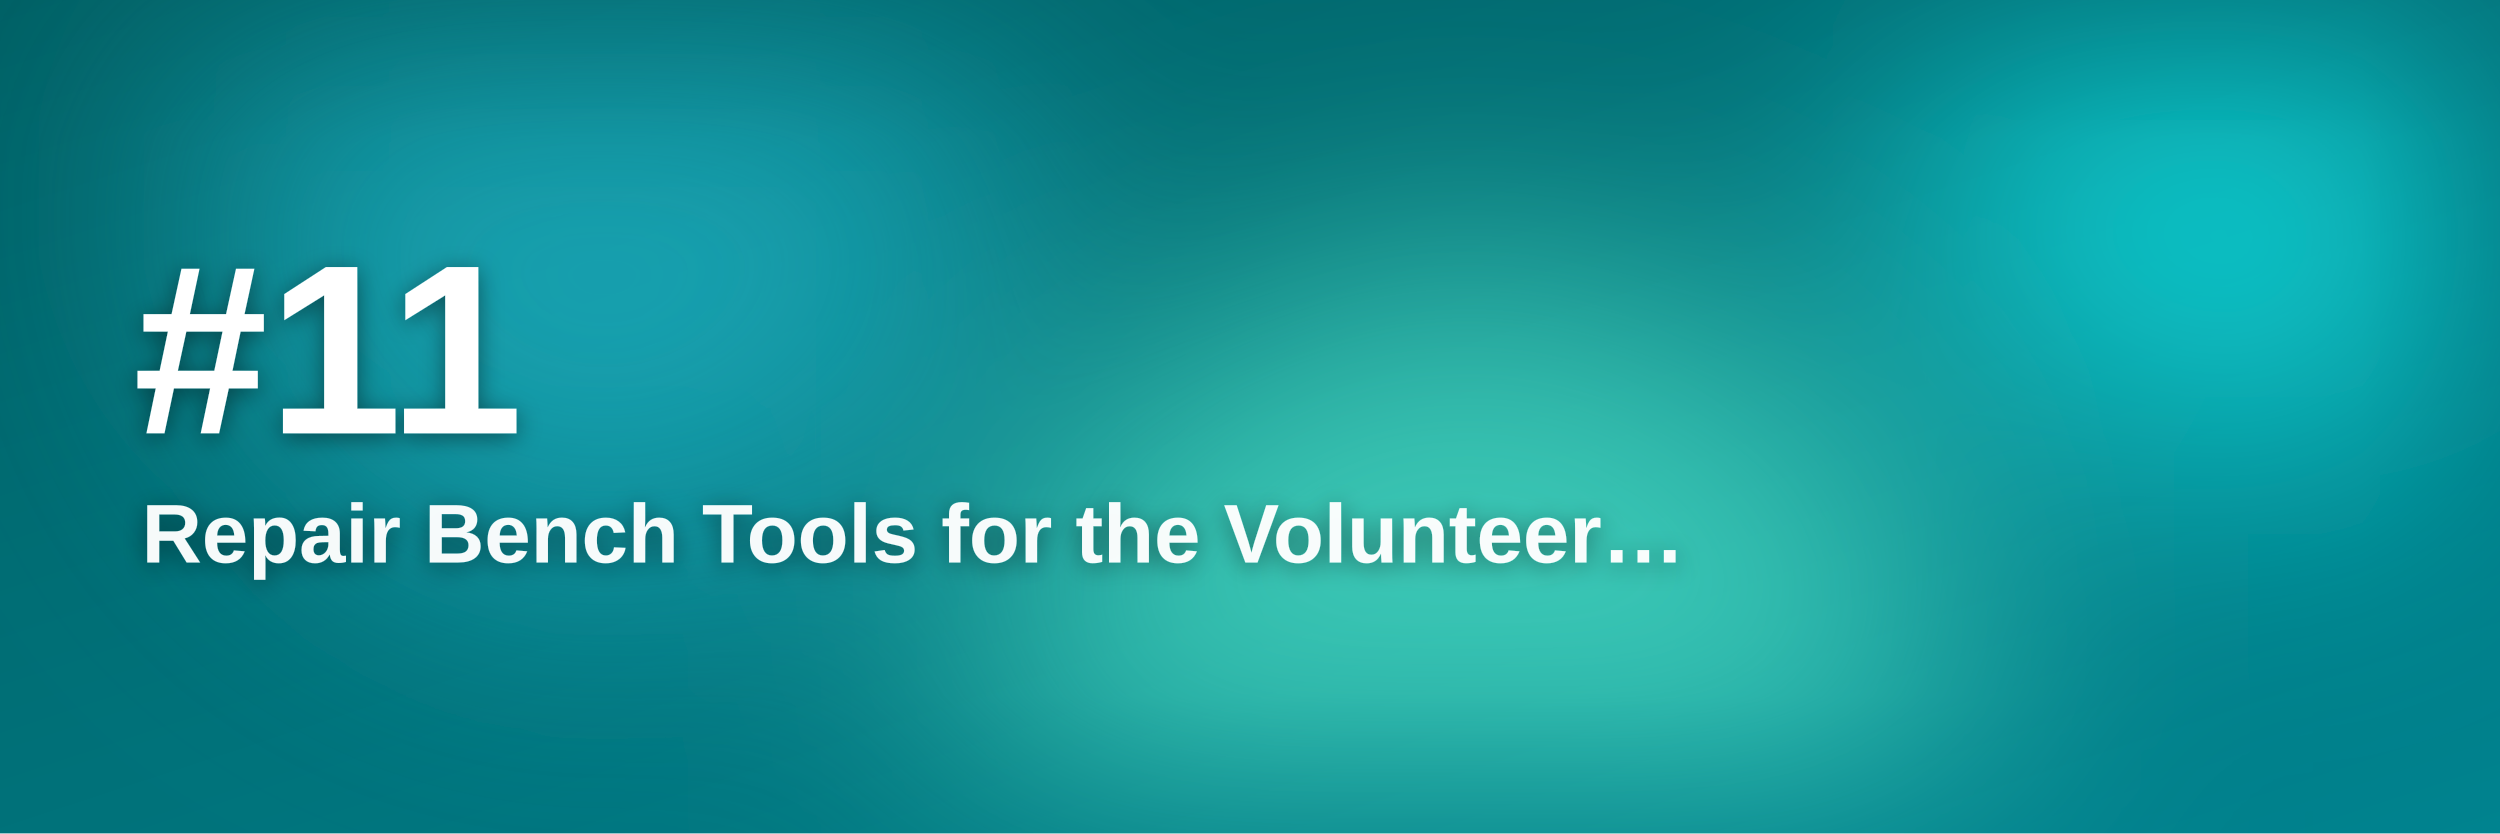
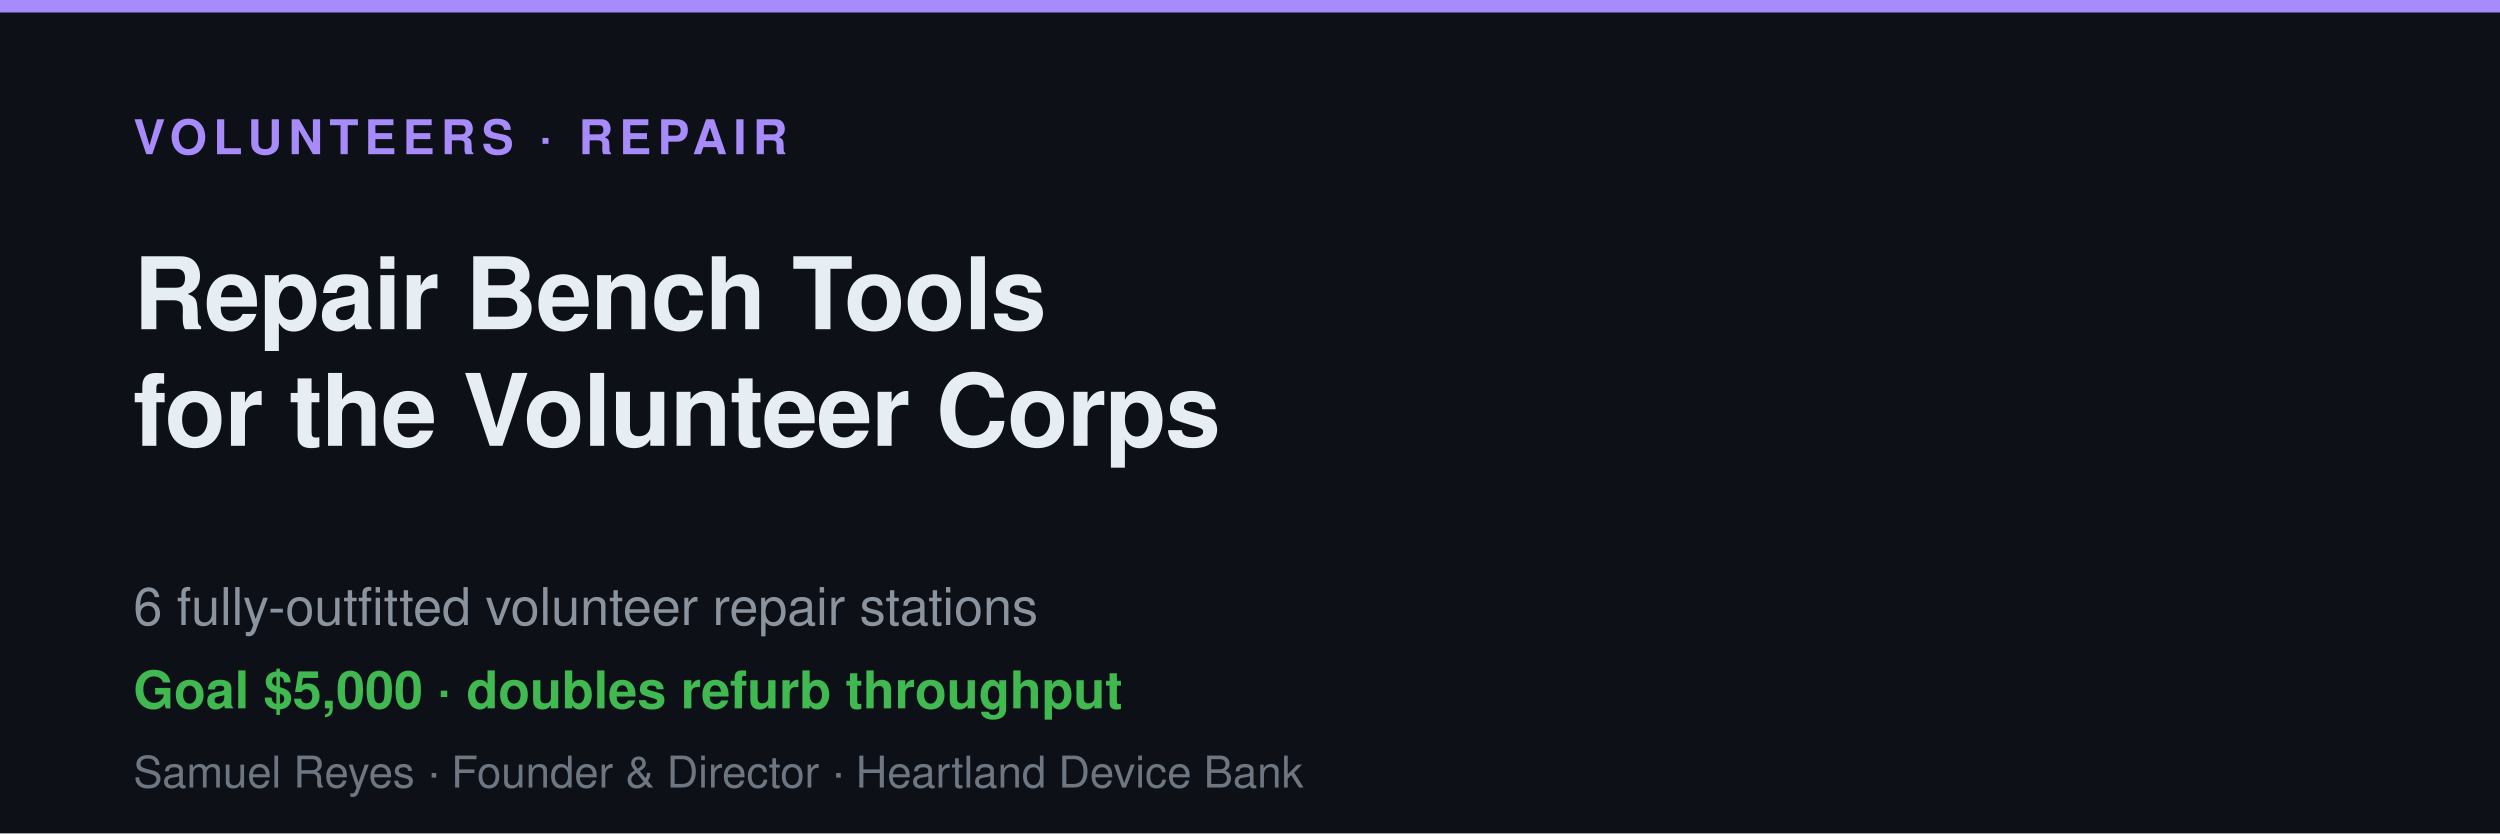
<svg xmlns="http://www.w3.org/2000/svg" width="1200" height="400" viewBox="0 0 1200 400" role="img" aria-label="Repair Bench Tools for the Volunteer Corps">
-   <defs>
-     <linearGradient id="bg" x1="0" y1="0" x2="1" y2="1">
-       <stop offset="0" stop-color="#006064" />
-       <stop offset="1" stop-color="#00838F" />
-     </linearGradient>
-     <filter id="soft" x="-50%" y="-50%" width="200%" height="200%">
-       <feGaussianBlur stdDeviation="70" />
-     </filter>
-     <filter id="sh" x="-20%" y="-20%" width="140%" height="140%">
-       <feDropShadow dx="0" dy="2" stdDeviation="6" flood-color="#000" flood-opacity="0.45" />
-     </filter>
-   </defs>
-   <rect width="1200" height="400" fill="url(#bg)" />
-   <g filter="url(#soft)" opacity="0.6">
-     <circle cx="290" cy="90" r="190" fill="#26C6DA" />
-     <circle cx="705" cy="360" r="240" fill="#64FFDA" />
-     <circle cx="1080" cy="60" r="170" fill="#18FFFF" />
-   </g>
-   <g filter="url(#sh)" font-family="Arial,Helvetica,sans-serif" fill="#fff">
-     <text x="64" y="208" font-size="116" font-weight="800">#11</text>
-     <text x="68" y="270" font-size="40" font-weight="600" opacity="0.96">Repair Bench Tools for the Volunteer…</text>
-   </g>
+   <rect width="1200" height="400" fill="#0d1117" />
+   <rect width="1200" height="6" fill="#a78bfa" />
+   <text x="64" y="74" font-family="'Helvetica Neue', Helvetica, Arial, 'Segoe UI', Roboto, sans-serif" font-size="23" font-weight="700" letter-spacing="3" fill="#a78bfa">VOLUNTEERS · REPAIR</text>
+   <text x="64" y="158" font-family="'Helvetica Neue', Helvetica, Arial, 'Segoe UI', Roboto, sans-serif" font-size="48" font-weight="800" letter-spacing="-0.5" fill="#e6edf3">Repair Bench Tools</text>
+   <text x="64" y="214" font-family="'Helvetica Neue', Helvetica, Arial, 'Segoe UI', Roboto, sans-serif" font-size="48" font-weight="800" letter-spacing="-0.5" fill="#e6edf3">for the Volunteer Corps</text>
+   <text x="64" y="300" font-family="'Helvetica Neue', Helvetica, Arial, 'Segoe UI', Roboto, sans-serif" font-size="25" font-weight="400" fill="#8b949e">6 fully-outfitted volunteer repair stations</text>
+   <text x="64" y="340" font-family="'Helvetica Neue', Helvetica, Arial, 'Segoe UI', Roboto, sans-serif" font-size="25" font-weight="700" fill="#3fb950">Goal $5,000   ·   doubles refurb throughput</text>
+   <text x="64" y="378" font-family="'Helvetica Neue', Helvetica, Arial, 'Segoe UI', Roboto, sans-serif" font-size="21" font-weight="400" fill="#6e7681">Samuel Reyes  ·  Founder &amp; Director  ·  Heartland Device Bank</text>
</svg>
